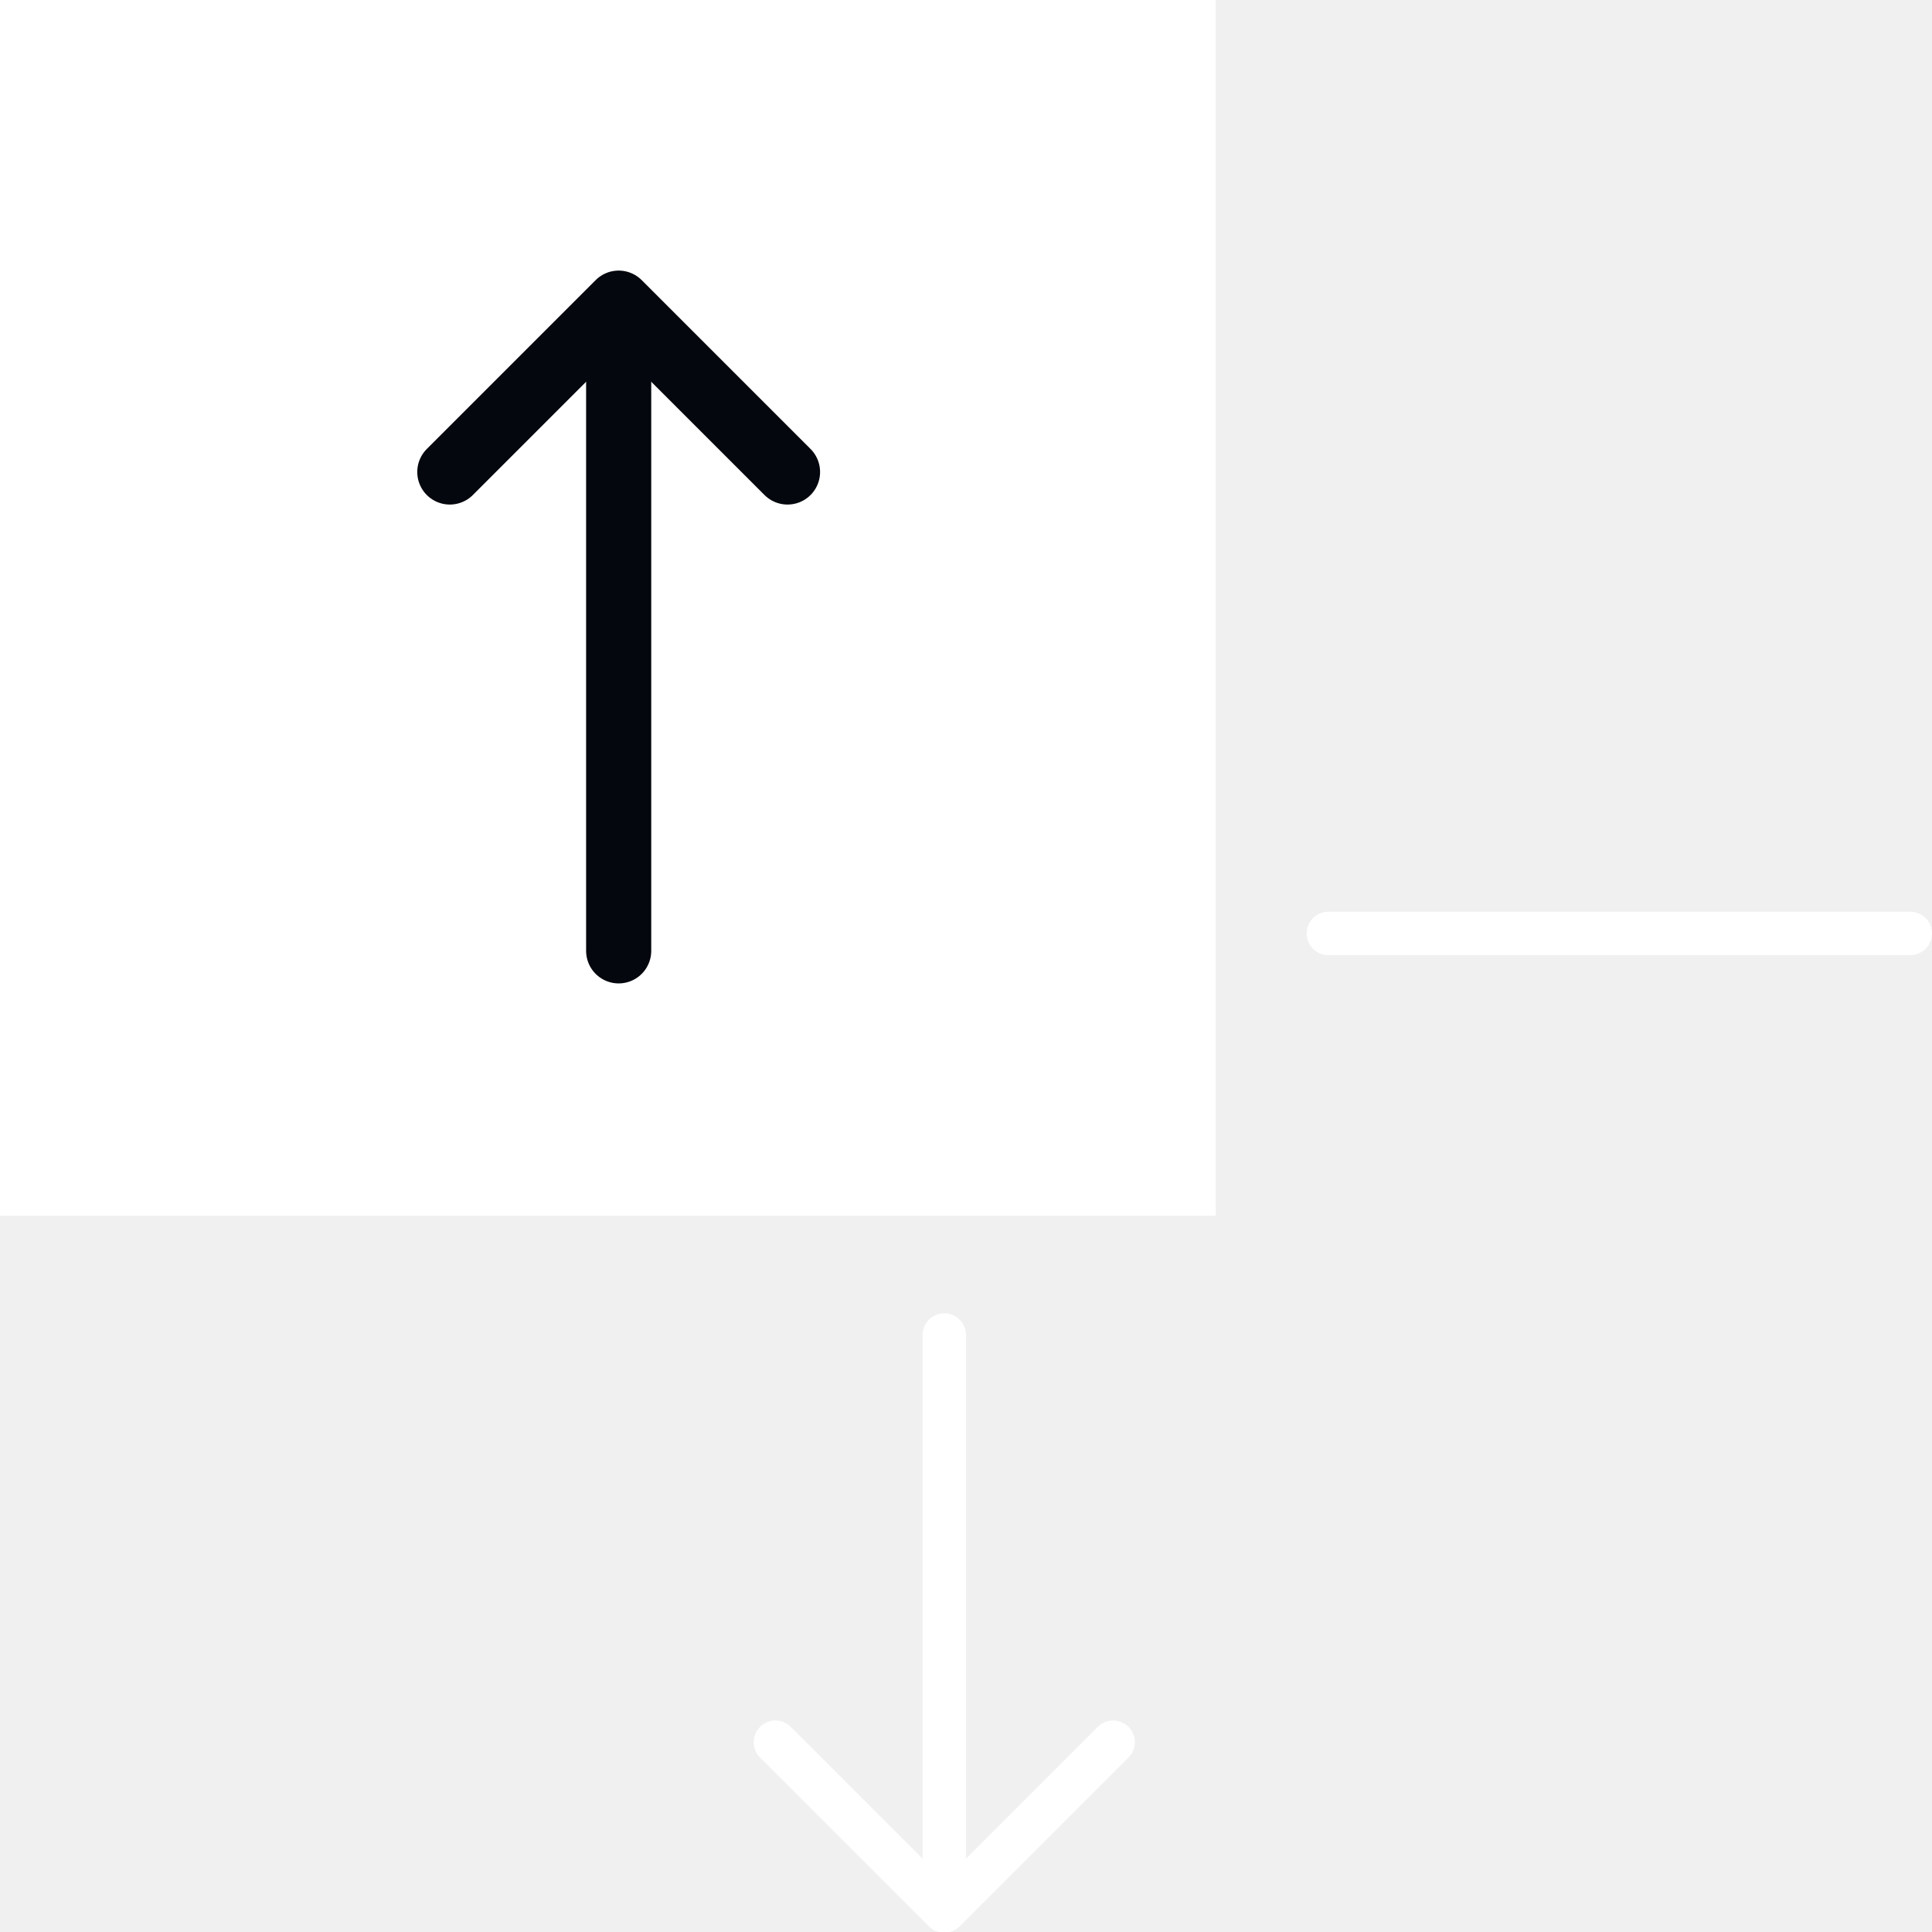
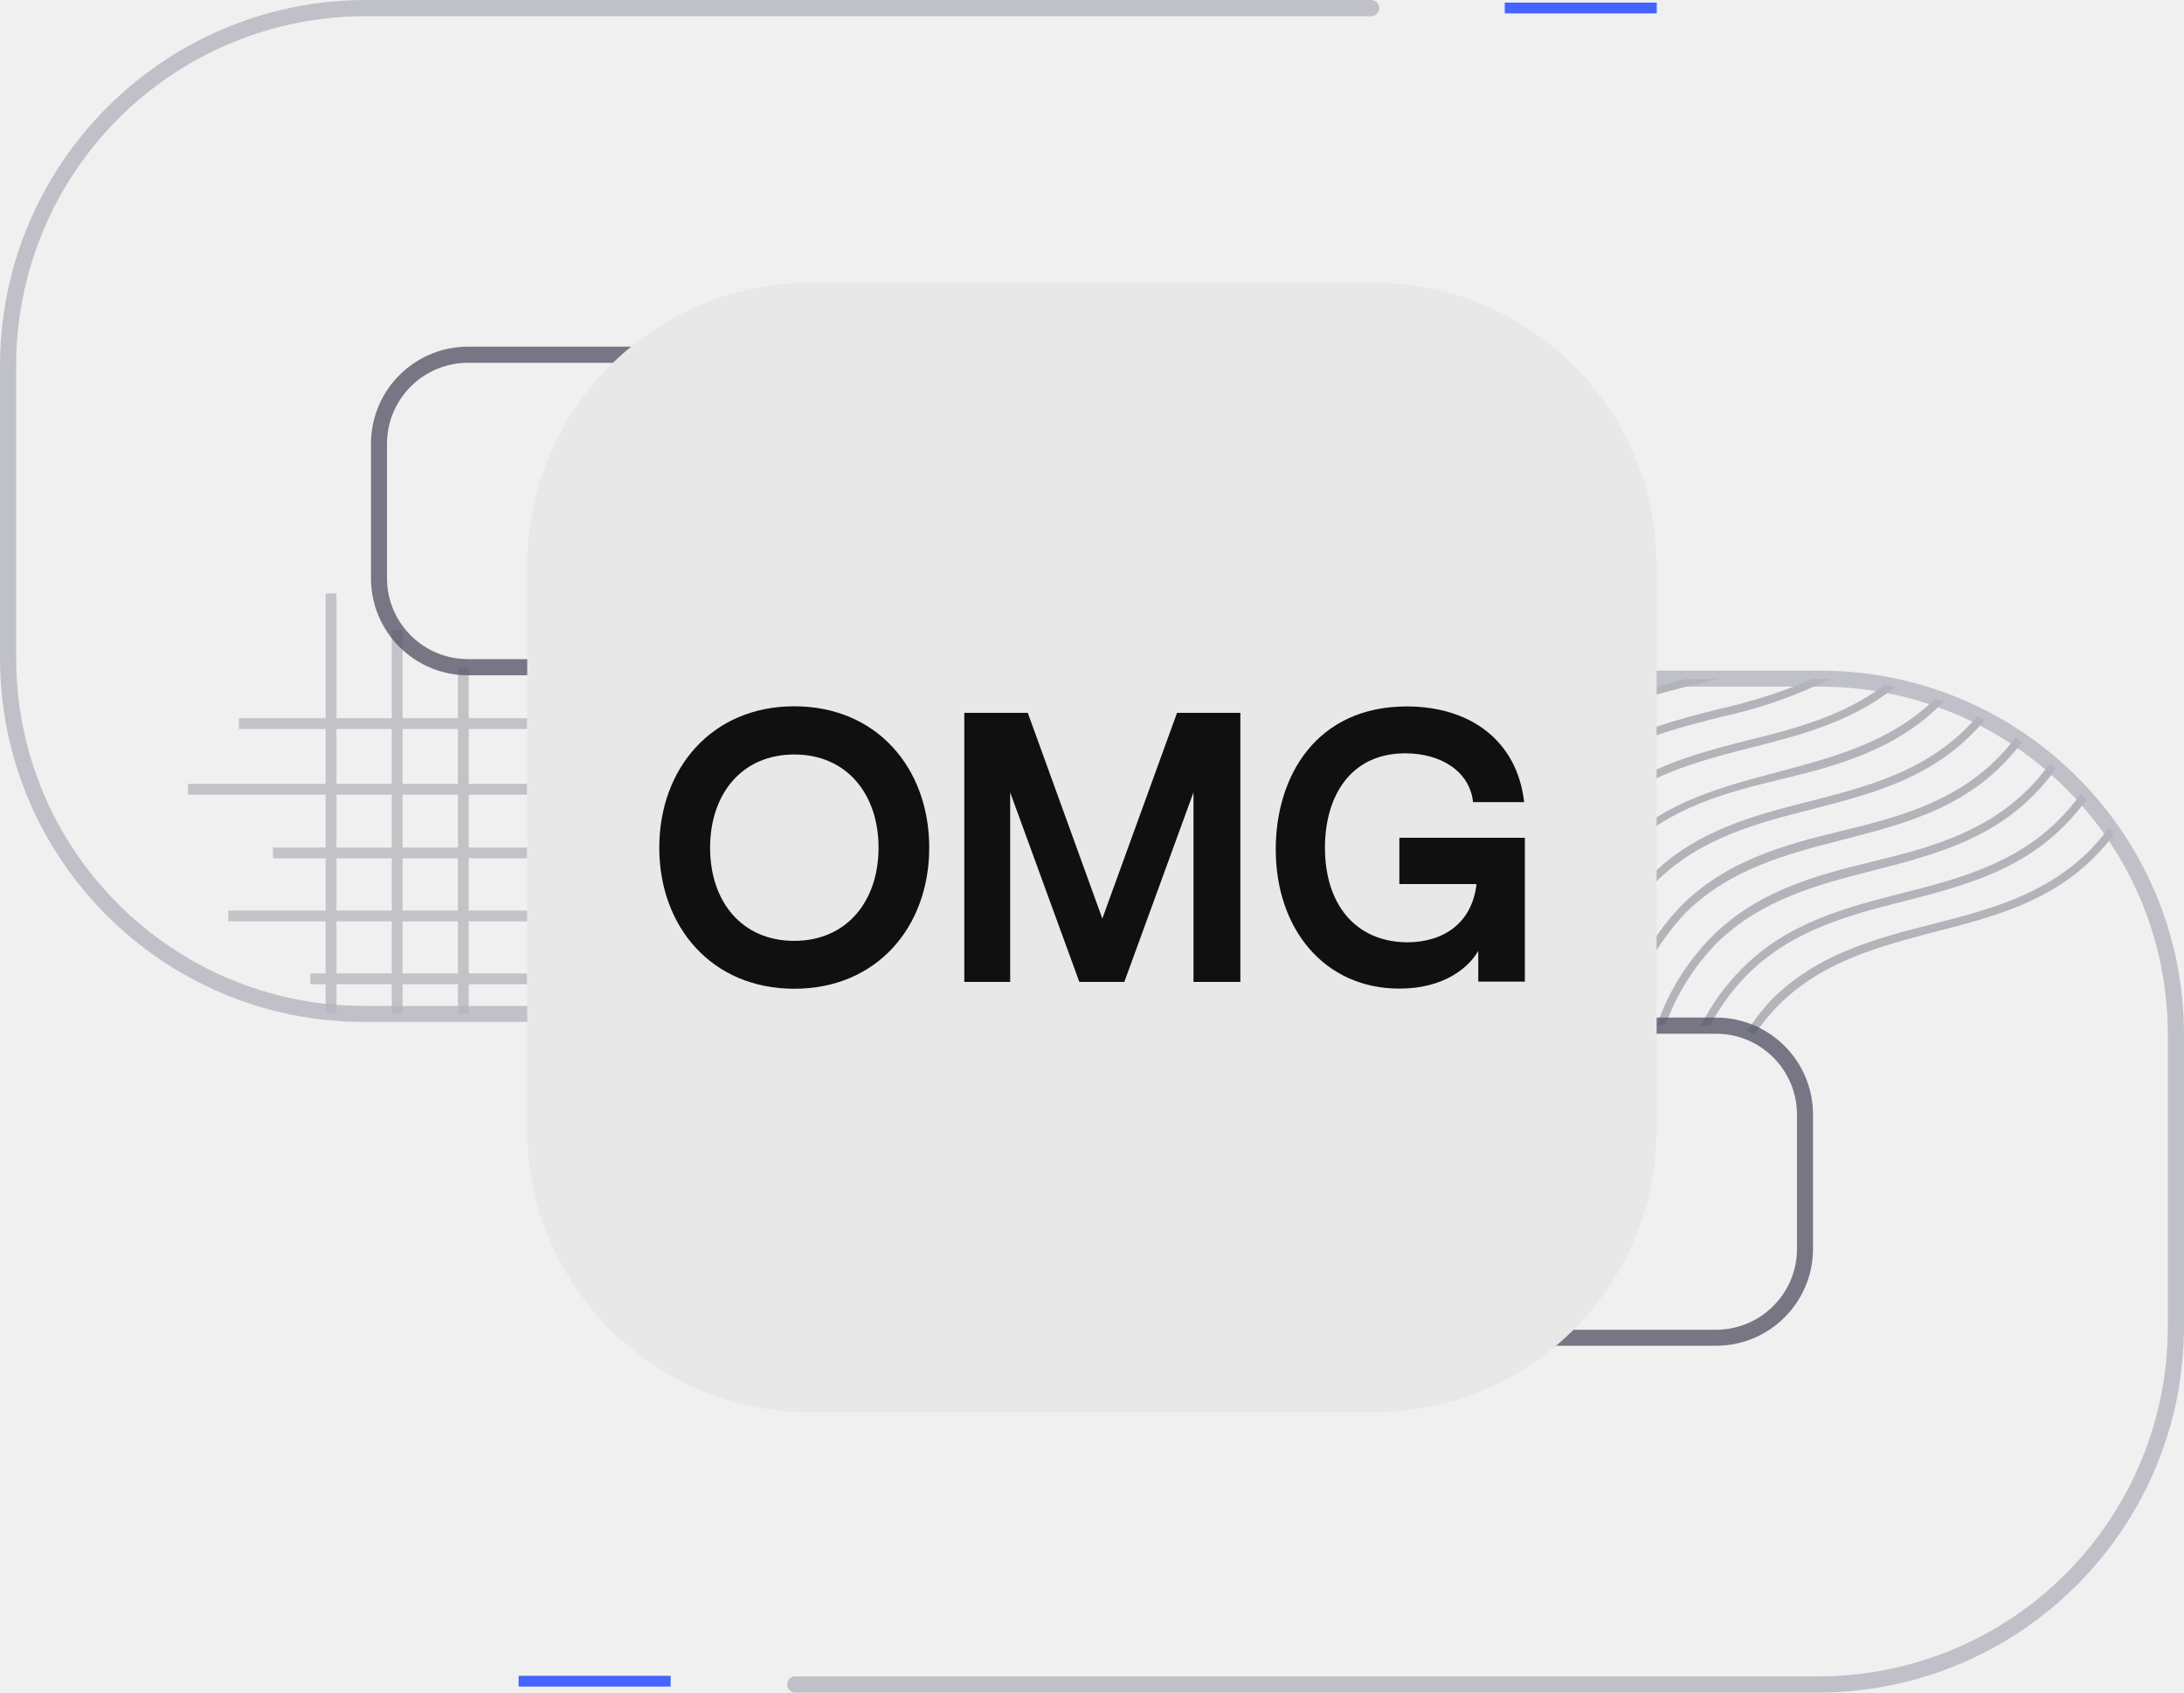
- <svg xmlns="http://www.w3.org/2000/svg" width="89px" height="89px" viewBox="0 0 89 89" version="1.1">
-   <g id="Onboard_ONOV-2019" stroke="none" stroke-width="1" fill="none" fill-rule="evenodd">
-     <g id="Onboard_Wallet" transform="translate(-39, -164)">
-       <g id="Group-2">
-         <g id="Group-3" transform="translate(39, 164)">
-           <line x1="61.193" y1="43" x2="88" y2="43" id="Path" stroke="#FFFFFF" stroke-width="2" stroke-linecap="round" stroke-linejoin="round" />
-           <rect id="Rectangle-Copy-2" fill="#FFFFFF" x="0" y="0" width="56" height="56" />
-           <g id="arrow-1" transform="translate(20, 13)" stroke="#04070D" stroke-linecap="round" stroke-linejoin="round" stroke-width="3">
-             <line x1="8.5" y1="1.5" x2="8.5" y2="30.802" id="Line" />
-             <polyline id="Path" transform="translate(8.5, 8.742641) rotate(45) translate(-8.5, -8.742641) " points="3 14.243 3 3.243 3 3.243 14 3.243" />
-           </g>
-           <g id="arrow-1-copy" transform="translate(43.5, 75) scale(1, -1) translate(-43.5, -75) translate(35, 61)" stroke="#FFFFFF" stroke-linecap="round" stroke-linejoin="round" stroke-width="2">
-             <line x1="8.5" y1="1.5" x2="8.5" y2="27.5" id="Line" />
-             <polyline id="Path" transform="translate(8.5, 8.742641) rotate(45) translate(-8.5, -8.742641) " points="3 14.243 3 3.243 3 3.243 14 3.243" />
-           </g>
+ <svg xmlns="http://www.w3.org/2000/svg" viewBox="0 0 150 116.25">
+   <defs>
+     <style>.cls-1{opacity:0.3;}.cls-2{fill:#585869;}.cls-3{opacity:0.4;}.cls-4{fill:none;}.cls-5{opacity:0.8;}.cls-6{fill:#b4b4bf;}.cls-7{fill:#e8e8e8;}.cls-8{fill:#101010;}.cls-9{fill:#4463ff;}</style>
+   </defs>
+   <g id="Layer_2" data-name="Layer 2">
+     <g id="Intro">
+       <g class="cls-1" style="opacity:0.3;">
+         <rect class="cls-2" x="31.45" y="45.83" width="0.74" height="23.81" style="fill:#585869;" />
+         <rect class="cls-2" x="26.91" y="43.27" width="0.74" height="26.37" style="fill:#585869;" />
+         <rect class="cls-2" x="22.37" y="40.76" width="0.74" height="28.83" style="fill:#585869;" />
+         <rect class="cls-2" x="16.41" y="49.33" width="19.8" height="0.74" style="fill:#585869;" />
+         <rect class="cls-2" x="12.91" y="53.84" width="23.3" height="0.74" style="fill:#585869;" />
+         <rect class="cls-2" x="18.75" y="58.21" width="17.46" height="0.74" style="fill:#585869;" />
+         <rect class="cls-2" x="15.68" y="62.54" width="20.54" height="0.74" style="fill:#585869;" />
+         <rect class="cls-2" x="21.31" y="66.86" width="14.9" height="0.74" style="fill:#585869;" />
+       </g>
+       <g class="cls-3" style="opacity:0.4;">
+         <path class="cls-4" d="M132.77,63.46c3.79-1,7.71-2,10.79-5.05a15.84,15.84,0,0,0,1.33-1.55c-.49-.68-1-1.32-1.54-1.94a15.41,15.41,0,0,1-1.51,1.77c-3.19,3.19-7.18,4.21-11,5.2s-7.71,2-10.79,5a14.54,14.54,0,0,0-2.56,3.5h.42a6.23,6.23,0,0,1,2.08.37,15.36,15.36,0,0,1,1.77-2.16C124.91,65.47,128.9,64.45,132.77,63.46Z" style="fill:none;" />
+         <path class="cls-4" d="M126.45,57.14c3.79-1,7.71-2,10.79-5a14.7,14.7,0,0,0,1.23-1.42c-.68-.45-1.38-.86-2.1-1.24a10.61,10.61,0,0,1-.85.94c-3.19,3.19-7.18,4.21-11,5.2s-7.72,2-10.79,5c-2.82,2.81-3.9,6.34-4.81,9.82H111a18.16,18.16,0,0,1,4.4-8.11C118.59,59.15,122.58,58.13,126.45,57.14Z" style="fill:none;" />
+         <path class="cls-4" d="M106.61,46.63v.3l.62-.3Z" style="fill:none;" />
+         <path class="cls-4" d="M108.64,46.63a18.76,18.76,0,0,0-2,.93l0,2.79c2.82-2.06,6.07-2.91,9.25-3.72Z" style="fill:none;" />
+         <path class="cls-4" d="M128.55,59.25c3.79-1,7.71-2,10.79-5a13.41,13.41,0,0,0,1.48-1.76c-.6-.52-1.24-1-1.89-1.46a16.41,16.41,0,0,1-1.3,1.5c-3.19,3.18-7.18,4.21-11,5.19s-7.71,2-10.79,5a17.53,17.53,0,0,0-4.22,7.72h2.23a16.3,16.3,0,0,1,3.71-6C120.7,61.26,124.69,60.23,128.55,59.25Z" style="fill:none;" />
+         <path class="cls-4" d="M130.66,61.35c3.79-1,7.71-2,10.79-5.05A14.08,14.08,0,0,0,143,54.5a23.13,23.13,0,0,0-1.73-1.7,13.91,13.91,0,0,1-1.51,1.79c-3.18,3.18-7.18,4.2-11,5.19s-7.71,2-10.79,5a15.78,15.78,0,0,0-3.51,5.61h2.43a15.07,15.07,0,0,1,2.8-3.89C122.8,63.36,126.8,62.34,130.66,61.35Z" style="fill:none;" />
+         <path class="cls-4" d="M146.83,60.06c-.25.29-.5.57-.78.85-3.18,3.18-7.18,4.2-11,5.19s-7.71,2-10.79,5.05a14,14,0,0,0-1.47,1.74A6,6,0,0,1,124,76.55l25.47-.46v-5A24.33,24.33,0,0,0,146.83,60.06Z" style="fill:none;" />
+         <path class="cls-4" d="M134.87,65.57c3.79-1,7.71-2,10.79-5,.32-.32.62-.66.89-1a23.37,23.37,0,0,0-1.33-2.2A14.35,14.35,0,0,1,144,58.8C140.76,62,136.77,63,132.9,64s-7.71,2-10.79,5.05a14.43,14.43,0,0,0-1.64,2,6.11,6.11,0,0,1,1.92,1.42,15,15,0,0,1,1.44-1.69C127,67.58,131,66.55,134.87,65.57Z" style="fill:none;" />
+         <path class="cls-4" d="M118,48.71a36.82,36.82,0,0,0,6.46-2.08H118l-2,.51c-3.27.84-6.64,1.7-9.48,3.9l0,3.32.44-.45C110.16,50.72,114.16,49.7,118,48.71Z" style="fill:none;" />
+         <path class="cls-4" d="M122.23,52.93c3.76-1,7.65-2,10.71-5a23.63,23.63,0,0,0-2.77-.77c-3,2.4-6.49,3.3-9.91,4.17-3.79,1-7.71,2-10.79,5a15.12,15.12,0,0,0-3,4.36l0,6.7c.89-3.31,2-6.62,4.75-9.34C114.37,54.93,118.37,53.91,122.23,52.93Z" style="fill:none;" />
+         <path class="cls-4" d="M120.13,50.82c3.21-.82,6.51-1.67,9.32-3.78a24.7,24.7,0,0,0-3.77-.4,32.43,32.43,0,0,1-7.52,2.61c-3.8,1-7.72,2-10.79,5a11.76,11.76,0,0,0-.83.91l0,4.3a15.33,15.33,0,0,1,2.58-3.5C112.27,52.83,116.26,51.81,120.13,50.82Z" style="fill:none;" />
+         <path class="cls-4" d="M124.34,55c3.79-1,7.71-2,10.79-5.05.26-.26.51-.53.74-.81a24.51,24.51,0,0,0-2.35-1l-.11.11c-3.18,3.19-7.18,4.21-11,5.2s-7.71,2-10.79,5-4.08,7-5,10.79c0,.14-.07.28-.11.42v.72h1.9c.94-3.6,2-7.26,5-10.21C116.48,57,120.48,56,124.34,55Z" style="fill:none;" />
+         <path class="cls-2" d="M132.9,64c3.87-1,7.86-2,11-5.19a14.35,14.35,0,0,0,1.27-1.47l-.33-.47a15.84,15.84,0,0,1-1.33,1.55c-3.08,3.08-7,4.08-10.79,5.05s-7.86,2-11.05,5.19A15.36,15.36,0,0,0,120,70.81l.52.22a14.43,14.43,0,0,1,1.64-2C125.19,66,129.11,65,132.9,64Z" style="fill:#585869;" />
+         <path class="cls-2" d="M130.8,61.89c3.86-1,7.85-2,11-5.2a15.41,15.41,0,0,0,1.51-1.77c-.13-.14-.25-.29-.38-.42a14.08,14.08,0,0,1-1.52,1.8c-3.08,3.08-7,4.08-10.79,5.05s-7.86,2-11,5.2a15.07,15.07,0,0,0-2.8,3.89h.63a14.54,14.54,0,0,1,2.56-3.5C123.09,63.86,127,62.86,130.8,61.89Z" style="fill:#585869;" />
+         <path class="cls-2" d="M128.69,59.78c3.86-1,7.86-2,11-5.19a13.91,13.91,0,0,0,1.51-1.79l-.42-.36a13.41,13.41,0,0,1-1.48,1.76c-3.08,3.07-7,4.08-10.79,5s-7.85,2-11,5.19a16.3,16.3,0,0,0-3.71,6h.59a15.78,15.78,0,0,1,3.51-5.61C121,61.75,124.9,60.75,128.69,59.78Z" style="fill:#585869;" />
+         <path class="cls-2" d="M126.58,57.67c3.87-1,7.86-2,11-5.19a16.41,16.41,0,0,0,1.3-1.5l-.46-.31a14.7,14.7,0,0,1-1.23,1.42c-3.08,3.08-7,4.08-10.79,5s-7.86,2-11,5.19a18.16,18.16,0,0,0-4.4,8.11h.57a17.53,17.53,0,0,1,4.22-7.72C118.87,59.65,122.79,58.64,126.58,57.67Z" style="fill:#585869;" />
+         <path class="cls-2" d="M124.48,55.57c3.86-1,7.85-2,11-5.2a10.61,10.61,0,0,0,.85-.94l-.5-.26c-.23.28-.48.55-.74.81-3.08,3.08-7,4.08-10.79,5.05s-7.86,2-11,5.2c-3,3-4,6.61-5,10.21h.57c.91-3.48,2-7,4.81-9.82C116.76,57.54,120.68,56.54,124.48,55.57Z" style="fill:#585869;" />
+         <path class="cls-2" d="M111.58,58.51c3.08-3.08,7-4.08,10.79-5s7.86-2,11-5.2l.11-.11-.58-.2c-3.06,3-7,4-10.71,5s-7.86,2-11,5.19c-2.72,2.72-3.86,6-4.75,9.34l0,2.26c0-.14.07-.28.11-.42C107.5,65.51,108.5,61.59,111.58,58.51Z" style="fill:#585869;" />
+         <path class="cls-2" d="M120.26,51.35c3.42-.87,6.94-1.77,9.91-4.17l-.72-.14c-2.81,2.11-6.11,3-9.32,3.78-3.87,1-7.86,2-11,5.19a15.33,15.33,0,0,0-2.58,3.5v1.25a15.12,15.12,0,0,1,3-4.36C112.55,53.32,116.47,52.32,120.26,51.35Z" style="fill:#585869;" />
+         <path class="cls-2" d="M118.16,49.25a32.43,32.43,0,0,0,7.52-2.61h-1.2A36.82,36.82,0,0,1,118,48.71c-3.86,1-7.86,2-11,5.2l-.44.45v.85a11.76,11.76,0,0,1,.83-.91C110.44,51.22,114.36,50.22,118.16,49.25Z" style="fill:#585869;" />
+         <path class="cls-2" d="M118,46.63h-2.17c-3.18.81-6.43,1.66-9.25,3.72V51c2.84-2.2,6.21-3.06,9.48-3.9Z" style="fill:#585869;" />
+         <path class="cls-2" d="M107.22,46.63l-.62.3v.63a18.76,18.76,0,0,1,2-.93Z" style="fill:#585869;" />
+       </g>
+       <g class="cls-5" style="opacity:0.8;">
+         <path class="cls-2" d="M43.59,46.38H32.14a6.66,6.66,0,0,1-6.66-6.66V30.48a6.67,6.67,0,0,1,6.66-6.67H46.22a.56.56,0,0,1,0,1.11H32.14a5.56,5.56,0,0,0-5.56,5.56v9.24a5.56,5.56,0,0,0,5.56,5.55H43.59a.56.56,0,1,1,0,1.11Z" style="fill:#585869;" />
+         <path class="cls-6" d="M43.4,70.19H25a25,25,0,0,1-25-25V25.27A25.15,25.15,0,0,1,25,0H94.24a.56.56,0,0,1,0,1.11H25A24,24,0,0,0,1.11,25.27V45.21A23.9,23.9,0,0,0,25,69.09H43.4a.56.56,0,0,1,.56.55A.55.55,0,0,1,43.4,70.19Z" style="fill:#b4b4bf;" />
+       </g>
+       <g class="cls-5" style="opacity:0.8;">
+         <path class="cls-2" d="M117.86,92.43H103.78a.54.54,0,0,1-.55-.55.55.55,0,0,1,.55-.55h14.08a5.56,5.56,0,0,0,5.56-5.56V76.53A5.56,5.56,0,0,0,117.86,71H106.41a.56.56,0,1,1,0-1.11h11.45a6.66,6.66,0,0,1,6.66,6.66v9.24A6.66,6.66,0,0,1,117.86,92.43Z" style="fill:#585869;" />
+         <path class="cls-6" d="M125,116.25H54.55a.56.56,0,0,1,0-1.11H125A24,24,0,0,0,148.89,91V71A23.9,23.9,0,0,0,125,47.16H106.6a.56.56,0,0,1-.56-.55.55.55,0,0,1,.56-.55H125a25,25,0,0,1,25,25V91A25.16,25.16,0,0,1,125,116.25Z" style="fill:#b4b4bf;" />
+       </g>
+       <g id="Layer_2-2" data-name="Layer 2">
+         <g id="Layer_1-2" data-name="Layer 1-2">
+           <rect class="cls-7" x="36.21" y="19.43" width="77.57" height="77.57" rx="19.42" style="fill:#e8e8e8;" />
+           <polygon class="cls-8" points="75.71 63.09 70.59 48.96 66.23 48.96 66.23 67.44 69.38 67.44 69.38 54.42 74.13 67.44 77.22 67.44 81.97 54.42 81.97 67.44 85.19 67.44 85.19 48.96 80.84 48.96 75.71 63.09" style="fill:#101010;" />
+           <path class="cls-8" d="M54.55,48.51c-5.67,0-9.27,4.28-9.27,9.71s3.6,9.69,9.27,9.69,9.27-4.24,9.27-9.69S60.23,48.51,54.55,48.51Zm0,16.11c-3.62,0-5.78-2.72-5.78-6.39s2.16-6.41,5.78-6.41,5.79,2.74,5.79,6.4S58.17,64.62,54.55,64.62Z" style="fill:#101010;" />
+           <path class="cls-8" d="M96.11,60.72h5.3c-.31,2.69-2.27,4-4.78,4C93,64.68,91,62,91,58.23c0-3.56,1.76-6.49,5.52-6.49,2.45,0,4.43,1.25,4.65,3.35h3.51c-.48-4.22-3.7-6.57-8.06-6.57-6.18,0-9,4.75-9,9.82,0,5.44,3.32,9.56,8.5,9.56,3,0,4.73-1.4,5.41-2.59v2.11h3.2V57.54H96.11Z" style="fill:#101010;" />
        </g>
      </g>
+       <rect class="cls-9" x="35.62" y="115.1" width="10.44" height="0.74" style="fill:#4463ff;" />
+       <rect class="cls-9" x="103.35" y="0.18" width="10.44" height="0.74" style="fill:#4463ff;" />
    </g>
  </g>
</svg>
